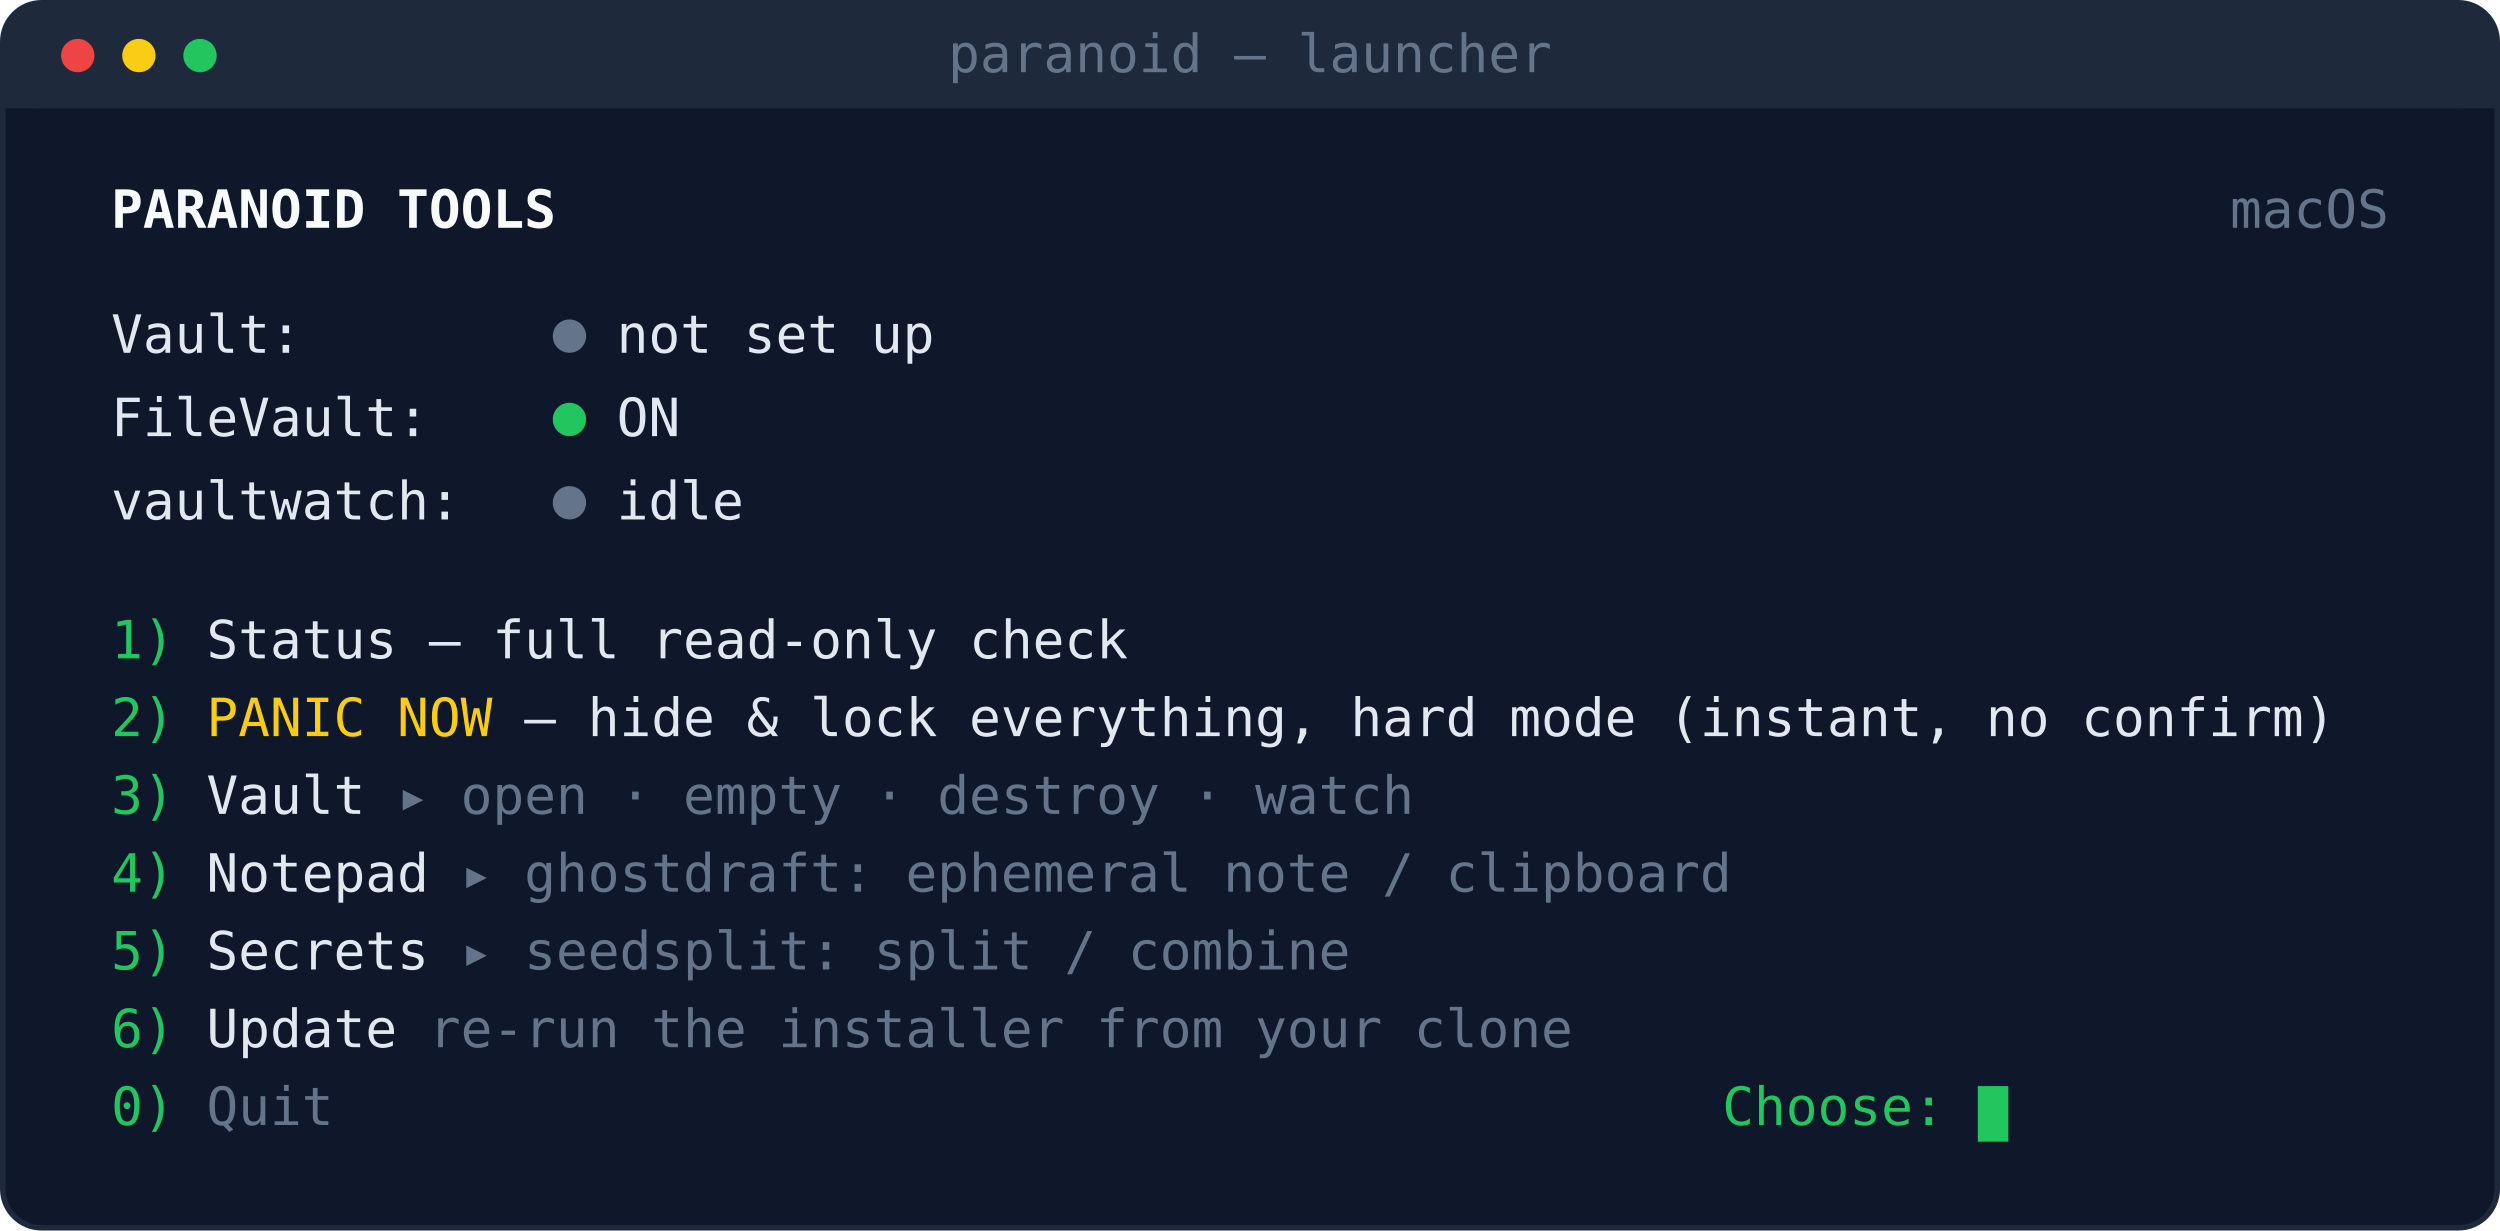
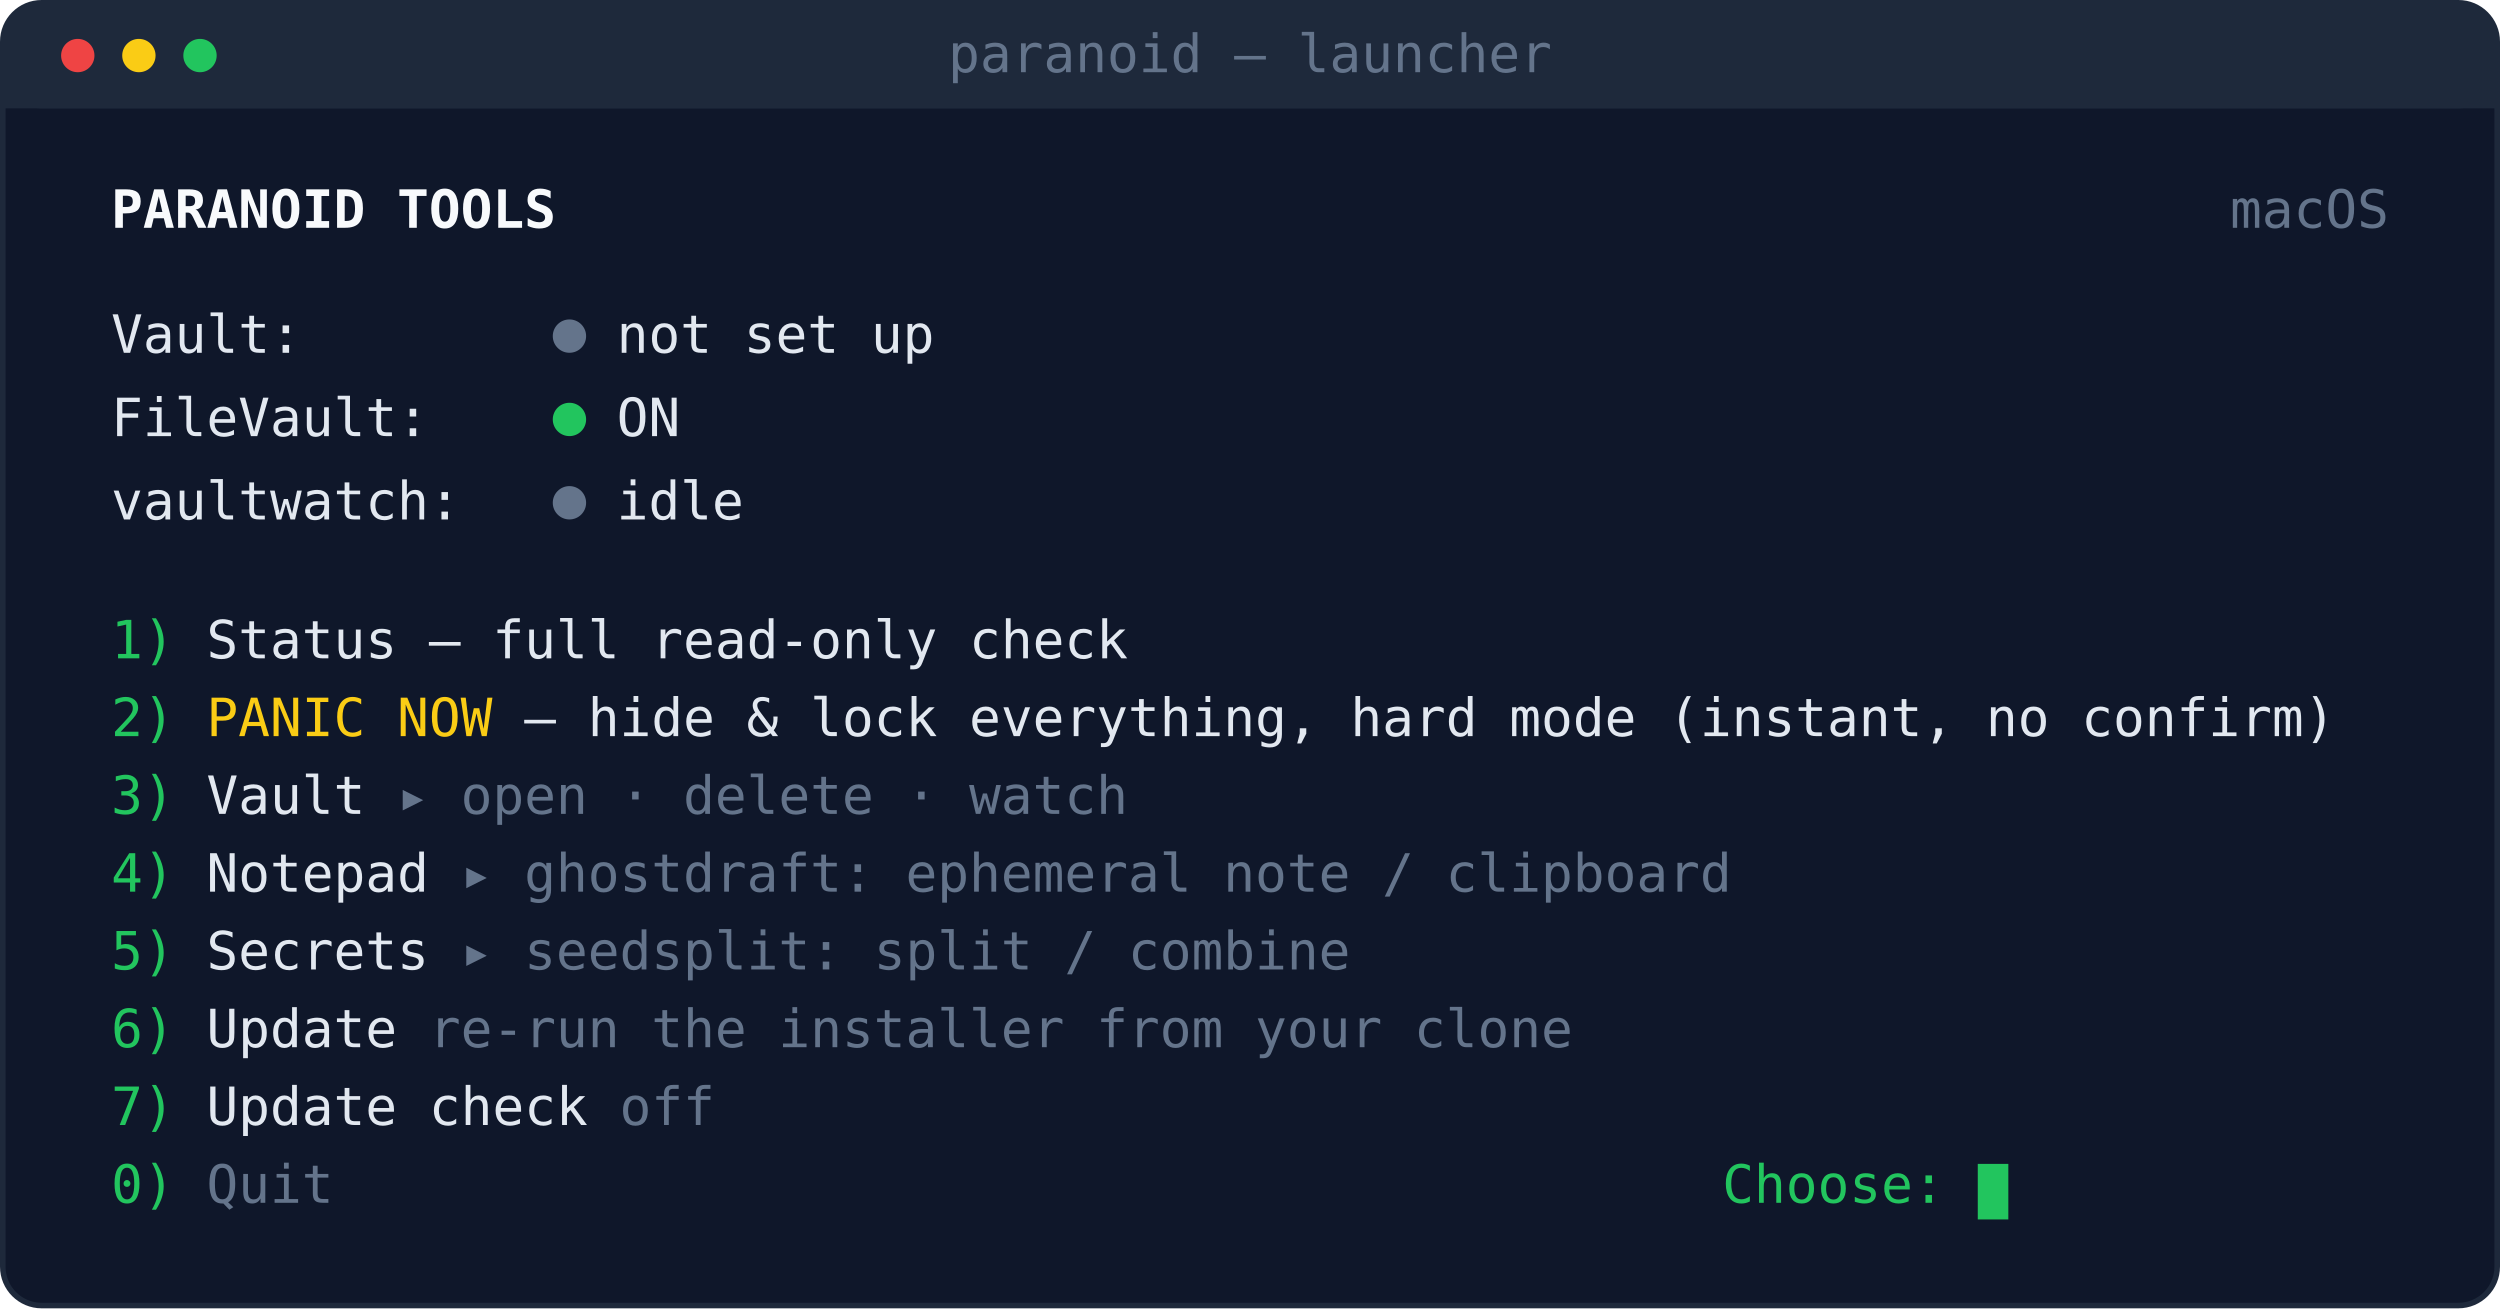
- <svg xmlns="http://www.w3.org/2000/svg" width="900" height="443" viewBox="0 0 900 443" fill="none" role="img" aria-label="paranoid launcher dashboard">
+ <svg xmlns="http://www.w3.org/2000/svg" width="900" height="471" viewBox="0 0 900 471" fill="none" role="img" aria-label="paranoid launcher dashboard">
  <style>
    .mono { font-family: 'JetBrains Mono', ui-monospace, 'SF Mono', Menlo, Consolas, monospace; font-size: 19px; }
    .dim  { fill: #64748B; }
    .fg   { fill: #E2E8F0; }
    .grn  { fill: #22C55E; }
    .wht  { fill: #F8FAFC; }
    .yel  { fill: #FACC15; }
  </style>
-   <rect x="1" y="1" width="898" height="441" rx="14" fill="#0F172A" stroke="#1E293B" stroke-width="2" />
+   <rect x="1" y="1" width="898" height="469" rx="14" fill="#0F172A" stroke="#1E293B" stroke-width="2" />
  <rect x="1" y="1" width="898" height="38" rx="14" fill="#1E293B" />
  <rect x="1" y="20" width="898" height="19" fill="#1E293B" />
  <circle cx="28" cy="20" r="6" fill="#EF4444" />
  <circle cx="50" cy="20" r="6" fill="#FACC15" />
  <circle cx="72" cy="20" r="6" fill="#22C55E" />
  <text x="450" y="26" text-anchor="middle" class="mono dim" font-size="15">paranoid — launcher</text>
  <text x="40" y="82" class="mono wht" font-weight="700">PARANOID TOOLS</text>
  <text x="860" y="82" class="mono dim" text-anchor="end">macOS</text>
  <text x="40" y="127" class="mono fg">Vault:</text>
  <circle cx="205" cy="121" r="6" fill="#64748B" />
  <text x="222" y="127" class="mono fg">not set up</text>
  <text x="40" y="157" class="mono fg">FileVault:</text>
  <circle cx="205" cy="151" r="6" fill="#22C55E" />
  <text x="222" y="157" class="mono fg">ON</text>
  <text x="40" y="187" class="mono fg">vaultwatch:</text>
  <circle cx="205" cy="181" r="6" fill="#64748B" />
  <text x="222" y="187" class="mono fg">idle</text>
  <text x="40" y="237" class="mono fg">
    <tspan class="grn">1)</tspan> Status — full read-only check</text>
  <text x="40" y="265" class="mono fg">
    <tspan class="grn">2)</tspan>
    <tspan class="yel">PANIC NOW</tspan> — hide &amp; lock everything, hard mode (instant, no confirm)</text>
  <text x="40" y="293" class="mono fg">
    <tspan class="grn">3)</tspan> Vault <tspan class="dim">▸</tspan>
-     <tspan class="dim">open · empty · destroy · watch</tspan>
+     <tspan class="dim">open · delete · watch</tspan>
  </text>
  <text x="40" y="321" class="mono fg">
    <tspan class="grn">4)</tspan> Notepad <tspan class="dim">▸</tspan>
    <tspan class="dim">ghostdraft: ephemeral note / clipboard</tspan>
  </text>
  <text x="40" y="349" class="mono fg">
    <tspan class="grn">5)</tspan> Secrets <tspan class="dim">▸</tspan>
    <tspan class="dim">seedsplit: split / combine</tspan>
  </text>
  <text x="40" y="377" class="mono fg">
    <tspan class="grn">6)</tspan> Update <tspan class="dim">        re-run the installer from your clone</tspan>
  </text>
-   <text x="40" y="405" class="mono dim">
+   <text x="40" y="405" class="mono fg">
+     <tspan class="grn">7)</tspan> Update check <tspan class="dim">  off</tspan>
+   </text>
+   <text x="40" y="433" class="mono dim">
    <tspan class="grn">0)</tspan> Quit</text>
-   <text x="620" y="405" class="mono grn">Choose: </text>
-   <rect x="712" y="391" width="11" height="20" fill="#22C55E" />
+   <text x="620" y="433" class="mono grn">Choose: </text>
+   <rect x="712" y="419" width="11" height="20" fill="#22C55E" />
</svg>
